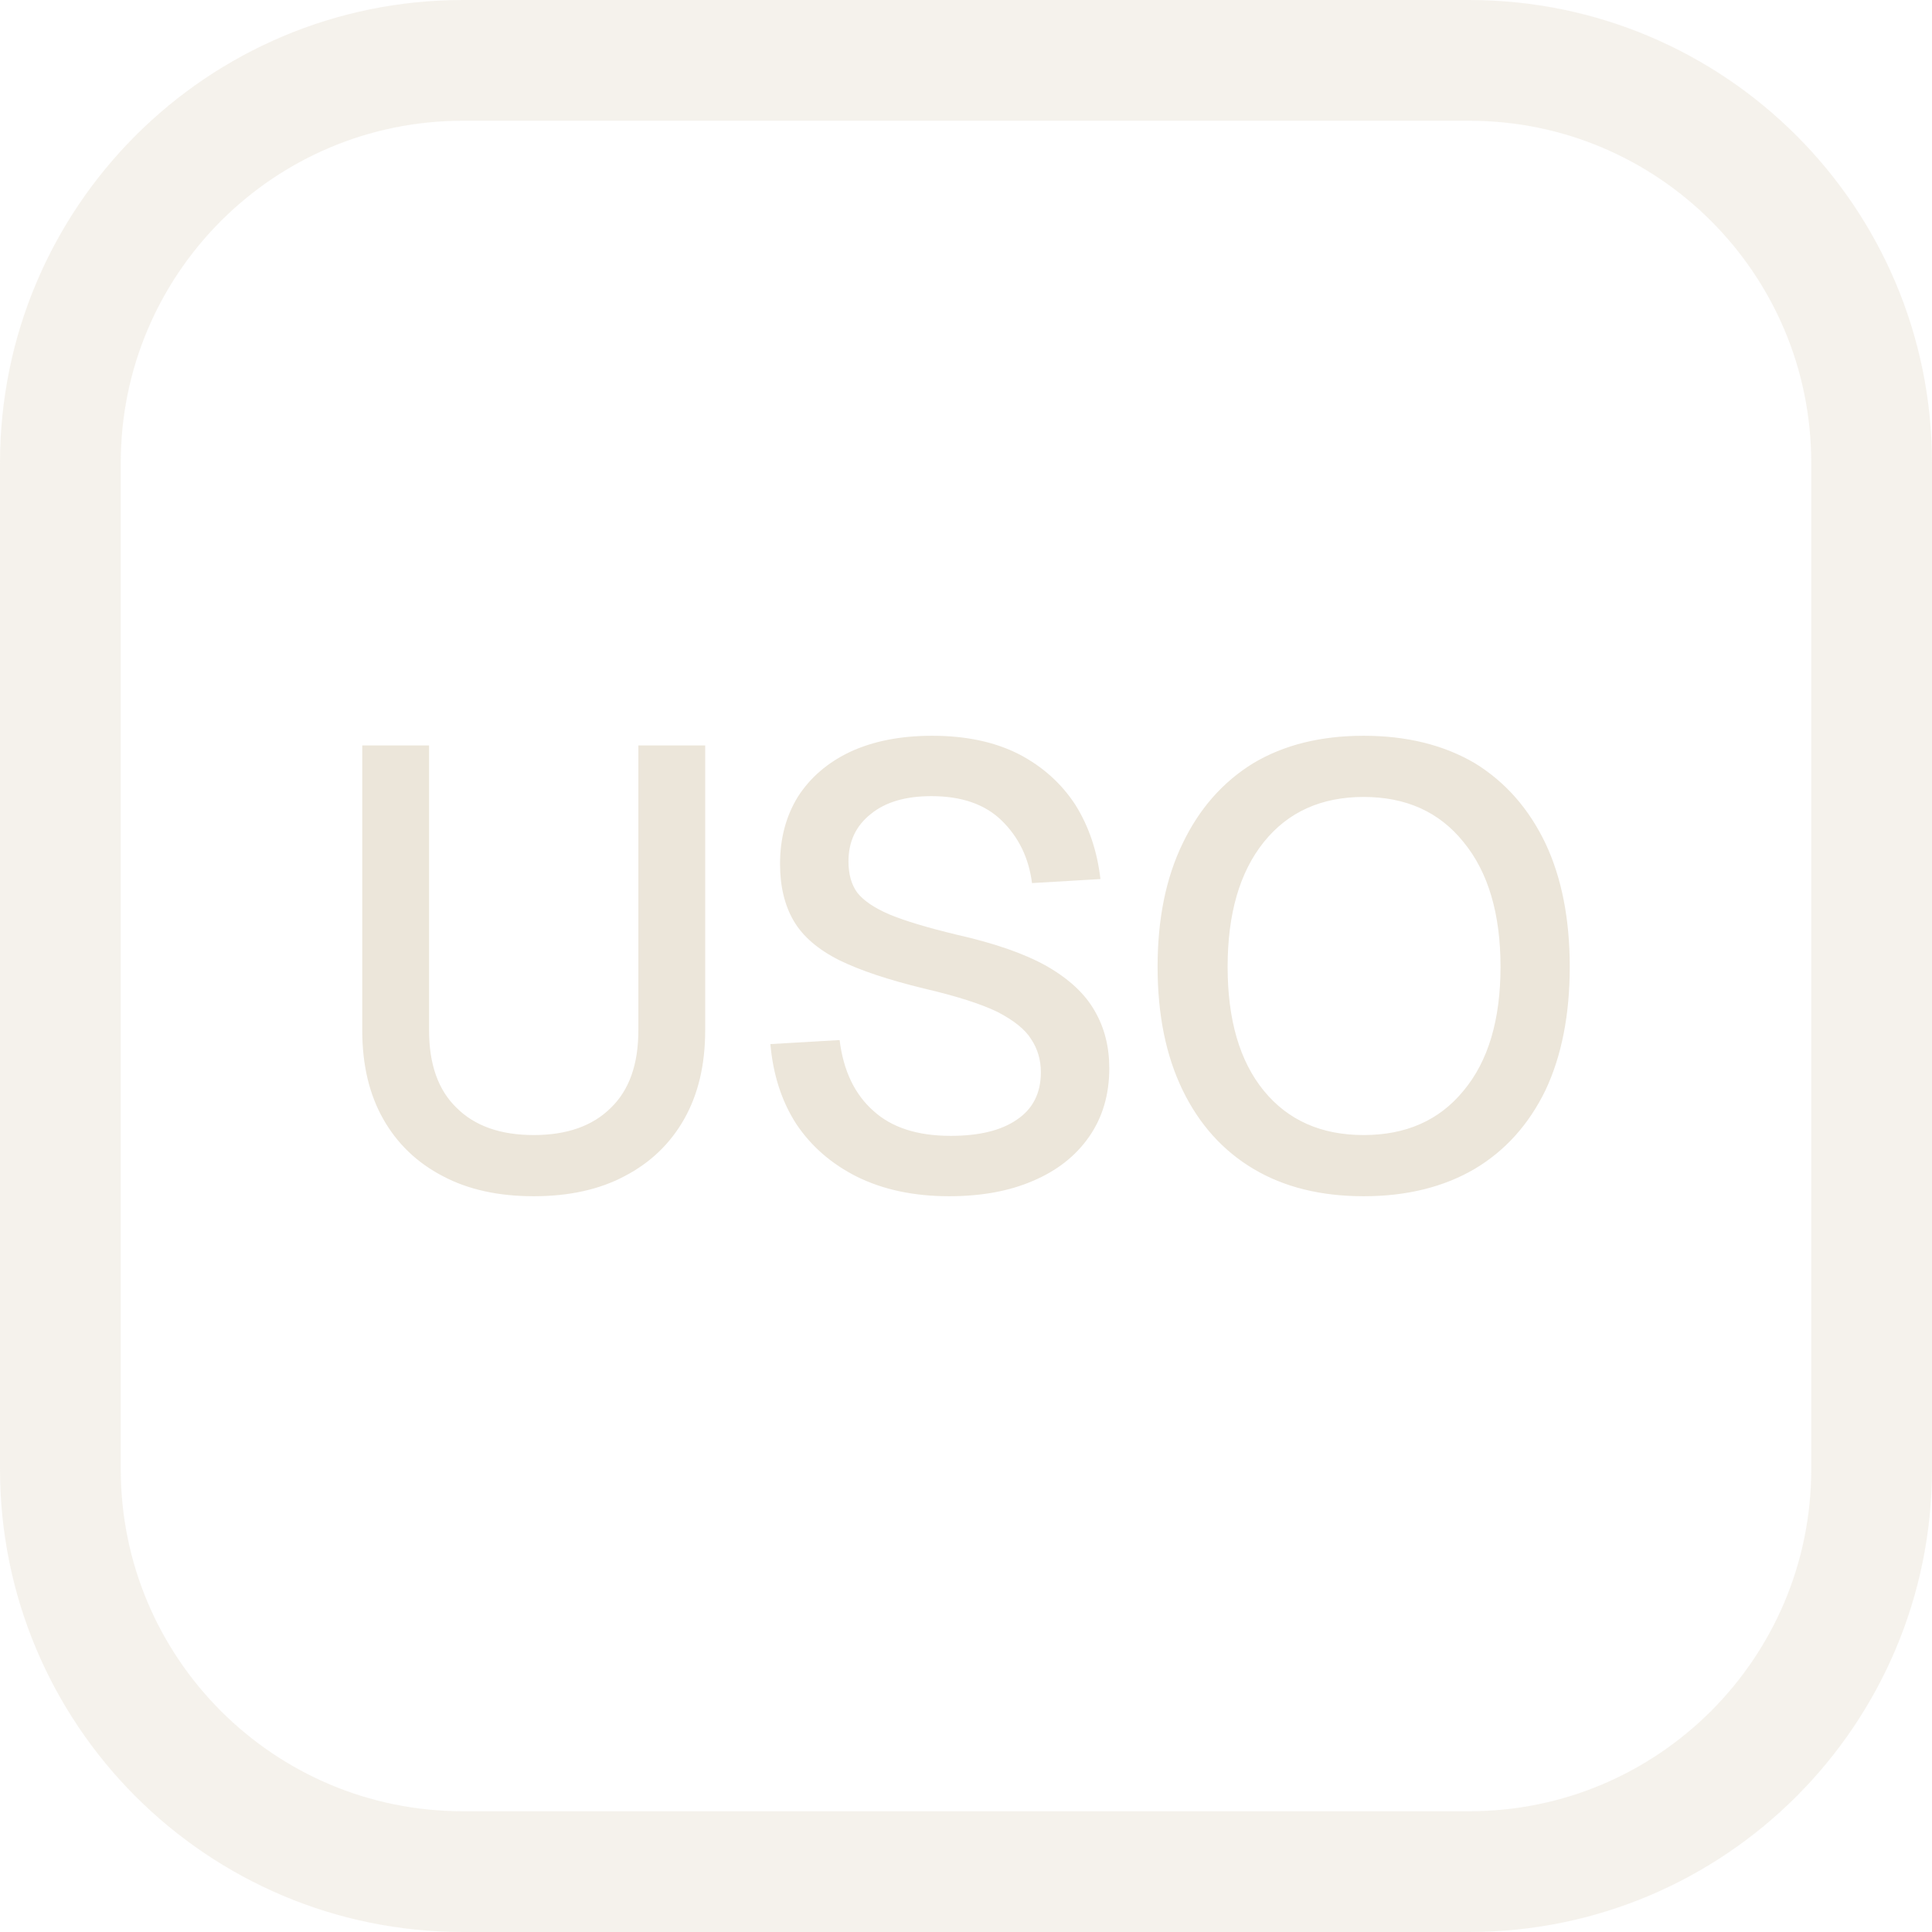
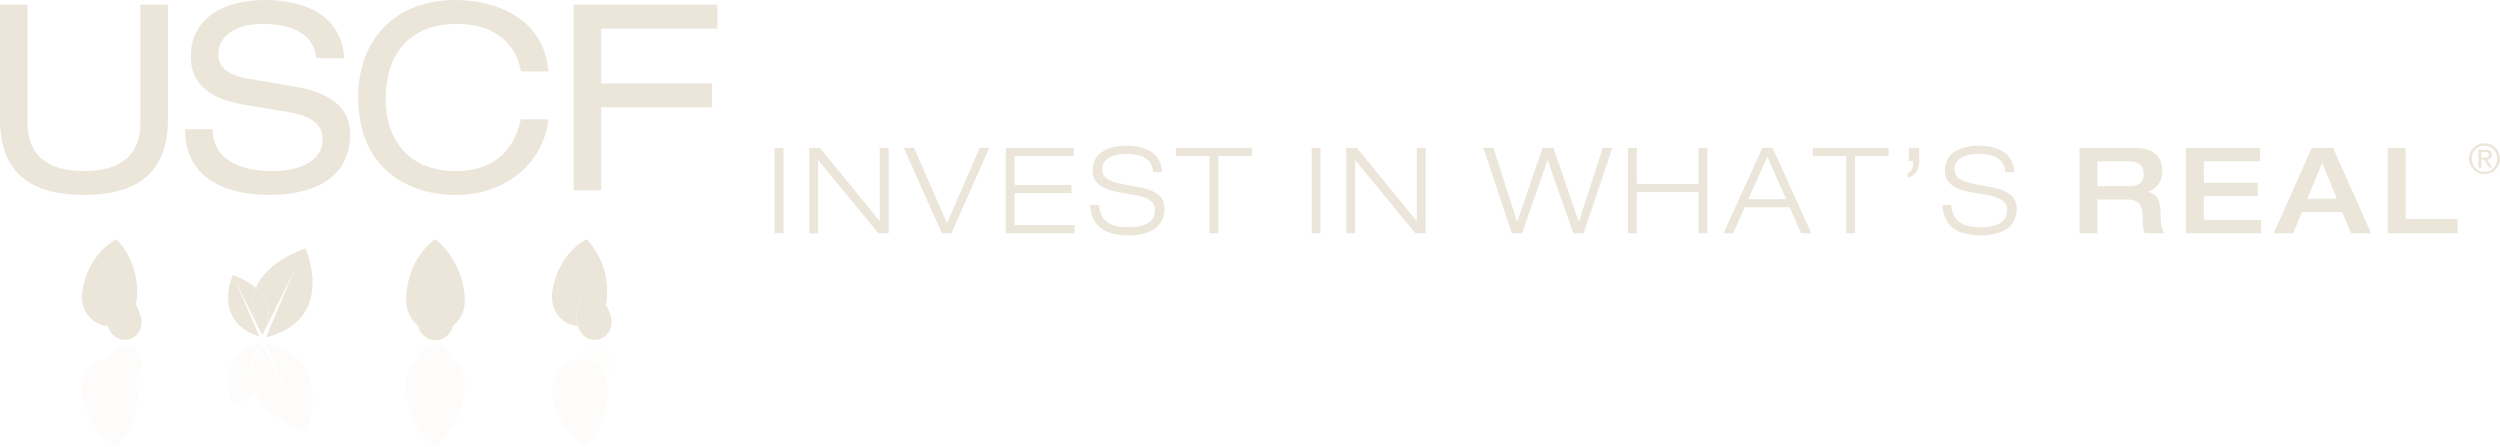
- <svg xmlns="http://www.w3.org/2000/svg" viewBox="0 0 24 24" width="24" height="24">
-   <rect x="0.75" y="0.75" width="22.5" height="22.5" rx="5" fill="none" stroke="#ECE6DA" stroke-opacity="0.5" stroke-width="1.5" />
-   <path fill="#ECE6DA" d="M6.63 14.86L6.63 14.86Q5.97 14.86 5.5 14.61Q5.02 14.36 4.76 13.9Q4.5 13.44 4.5 12.8L4.5 12.8L4.5 9.26L5.33 9.26L5.33 12.8Q5.33 13.43 5.67 13.76Q6.01 14.1 6.63 14.1L6.63 14.1Q7.25 14.1 7.59 13.76Q7.93 13.43 7.93 12.8L7.93 12.8L7.93 9.26L8.76 9.26L8.76 12.8Q8.76 13.44 8.5 13.9Q8.24 14.36 7.76 14.61Q7.29 14.86 6.63 14.86M11.79 14.86L11.79 14.86Q11.14 14.86 10.65 14.62Q10.17 14.38 9.89 13.96Q9.62 13.54 9.57 12.97L9.57 12.97L10.43 12.92Q10.5 13.49 10.85 13.8Q11.19 14.11 11.81 14.11L11.81 14.11Q12.34 14.11 12.63 13.91Q12.93 13.71 12.93 13.32L12.93 13.32Q12.93 13.09 12.81 12.91Q12.7 12.73 12.39 12.57Q12.08 12.42 11.48 12.28L11.48 12.28Q10.82 12.12 10.43 11.93Q10.03 11.73 9.86 11.44Q9.69 11.15 9.69 10.73L9.69 10.73Q9.69 10.26 9.91 9.9Q10.14 9.54 10.56 9.34Q10.99 9.14 11.58 9.14L11.58 9.14Q12.21 9.14 12.66 9.37Q13.1 9.6 13.36 10Q13.61 10.4 13.67 10.92L13.67 10.92L12.82 10.97Q12.76 10.5 12.44 10.19Q12.13 9.89 11.57 9.89L11.57 9.89Q11.09 9.89 10.82 10.11Q10.54 10.33 10.54 10.7L10.54 10.7Q10.54 10.94 10.65 11.09Q10.77 11.24 11.05 11.36Q11.34 11.48 11.88 11.61L11.88 11.61Q12.59 11.77 13 12Q13.42 12.24 13.6 12.56Q13.78 12.87 13.78 13.27L13.78 13.27Q13.78 13.76 13.53 14.12Q13.28 14.48 12.83 14.67Q12.39 14.86 11.79 14.86M16.94 14.86L16.94 14.86Q16.14 14.86 15.57 14.52Q15 14.18 14.69 13.54Q14.38 12.9 14.38 12.01L14.38 12.01Q14.38 11.12 14.69 10.48Q15 9.83 15.57 9.48Q16.14 9.14 16.94 9.14L16.94 9.14Q17.74 9.14 18.32 9.48Q18.89 9.83 19.2 10.48Q19.5 11.12 19.5 12.01L19.5 12.01Q19.5 12.9 19.2 13.54Q18.89 14.18 18.32 14.52Q17.74 14.86 16.94 14.86M16.94 14.1L16.94 14.1Q17.73 14.1 18.18 13.55Q18.64 13 18.64 12.01L18.64 12.01Q18.64 11.02 18.18 10.46Q17.73 9.9 16.94 9.9L16.94 9.9Q16.15 9.9 15.7 10.46Q15.25 11.02 15.25 12.01L15.25 12.01Q15.25 13 15.7 13.55Q16.15 14.1 16.94 14.1" />
+ <svg xmlns="http://www.w3.org/2000/svg" xmlns:xlink="http://www.w3.org/1999/xlink" id="Layer_1" data-name="Layer 1" viewBox="0 0 675.722 120.557" fill="#ECE6DA">
+   <defs>
+     <style>
+       .cls-1 {
+         mask: url(#mask);
+       }
+ 
+       .cls-2 {
+         fill:#ECE6DA;
+       }
+ 
+       .cls-3 {
+         fill:#ECE6DA;
+       }
+ 
+       .cls-4 {
+         fill:#ECE6DA;
+       }
+ 
+       .cls-5 {
+         fill:#ECE6DA;
+       }
+ 
+       .cls-6 {
+         fill:#ECE6DA;
+       }
+ 
+       .cls-7 {
+         fill:#ECE6DA;
+       }
+ 
+       .cls-8 {
+         fill:#ECE6DA;
+       }
+ 
+       .cls-9 {
+         fill:#ECE6DA;
+       }
+ 
+       .cls-10 {
+         fill:#ECE6DA;
+       }
+ 
+       .cls-11 {
+         fill:#ECE6DA;
+       }
+ 
+       .cls-12 {
+         fill:#ECE6DA;
+       }
+ 
+       .cls-13 {
+         fill:#ECE6DA;
+       }
+ 
+       .cls-14 {
+         mask: url(#mask-2);
+       }
+ 
+       .cls-15 {
+         mask: url(#mask-3);
+       }
+ 
+       .cls-16 {
+         mask: url(#mask-1);
+       }
+ 
+       .cls-17 {
+         fill:#ECE6DA;
+       }
+ 
+       .cls-18 {
+         fill:#ECE6DA;
+         opacity: .75;
+       }
+ 
+       .cls-19 {
+         fill:#ECE6DA;
+       }
+ 
+       .cls-20 {
+         fill:#ECE6DA;
+       }
+ 
+       .cls-21 {
+         opacity: .15;
+       }
+ 
+       .cls-22 {
+         fill:#ECE6DA;
+       }
+ 
+       .cls-23 {
+         fill:#ECE6DA;
+       }
+ 
+       .cls-24 {
+         fill:#ECE6DA;
+       }
+ 
+       .cls-25 {
+         fill:#ECE6DA;
+       }
+ 
+       .cls-26 {
+         fill:#ECE6DA;
+       }
+ 
+       .cls-27 {
+         fill:#ECE6DA;
+       }
+ 
+       .cls-28 {
+         fill:#ECE6DA;
+       }
+     </style>
+     <linearGradient id="linear-gradient" x1="54.476" y1="133.108" x2="51.62" y2="109.82" gradientTransform="translate(-5.1215 -50.6532) rotate(6.99)" gradientUnits="userSpaceOnUse">
+       <stop offset=".166" stop-color="#ECE6DA" />
+       <stop offset=".994" stop-color="#ECE6DA" />
+     </linearGradient>
+     <linearGradient id="linear-gradient-2" x1="29.809" y1="92.719" x2="29.809" y2="107.787" gradientUnits="userSpaceOnUse">
+       <stop offset="0" stop-color="#141417" />
+       <stop offset=".994" stop-color="#ECE6DA" />
+     </linearGradient>
+     <mask id="mask" x="19.261" y="92.839" width="21.096" height="29.775" maskUnits="userSpaceOnUse">
+       <rect class="cls-10" x="19.261" y="92.839" width="21.096" height="29.775" />
+     </mask>
+     <linearGradient id="linear-gradient-3" x1="102.041" y1="521.056" x2="99.186" y2="497.769" gradientTransform="translate(-5.122 626.7159) rotate(-6.99) scale(1 -1)" xlink:href="#linear-gradient" />
+     <linearGradient id="linear-gradient-4" x1="156.91" y1="92.725" x2="156.91" y2="107.798" xlink:href="#linear-gradient-2" />
+     <mask id="mask-1" x="146.36" y="92.846" width="21.101" height="29.784" maskUnits="userSpaceOnUse">
+       <rect class="cls-8" x="146.36" y="92.846" width="21.101" height="29.784" />
+     </mask>
+     <linearGradient id="linear-gradient-5" x1="101.028" y1="-491.51" x2="106.604" y2="-469.112" gradientTransform="translate(-5.122 -355.4638) rotate(-6.99) scale(1 -1)" gradientUnits="userSpaceOnUse">
+       <stop offset=".325" stop-color="#ECE6DA" />
+       <stop offset="1" stop-color="#ECE6DA" />
+     </linearGradient>
+     <linearGradient id="linear-gradient-6" x1="158.018" y1="-511.701" x2="161.994" y2="-501.032" gradientTransform="translate(0 -406.117) scale(1 -1)" gradientUnits="userSpaceOnUse">
+       <stop offset="0" stop-color="#ECE6DA" />
+       <stop offset="1" stop-color="#ECE6DA" />
+     </linearGradient>
+     <linearGradient id="linear-gradient-7" x1="73.193" y1="91.987" x2="73.193" y2="104.076" xlink:href="#linear-gradient-2" />
+     <mask id="mask-2" x="59.779" y="91.563" width="26.828" height="26.298" maskUnits="userSpaceOnUse">
+       <rect class="cls-5" x="59.779" y="91.563" width="26.828" height="26.298" />
+     </mask>
+     <linearGradient id="linear-gradient-8" x1="117.487" y1="195.89" x2="117.487" y2="170.772" gradientTransform="translate(-.843 -105.4858) rotate(-.3151)" gradientUnits="userSpaceOnUse">
+       <stop offset="0" stop-color="#ECE6DA" />
+       <stop offset=".994" stop-color="#ECE6DA" />
+     </linearGradient>
+     <linearGradient id="linear-gradient-9" x1="116.874" y1="92.708" x2="116.874" y2="107.819" xlink:href="#linear-gradient-2" />
+     <mask id="mask-3" x="106.297" y="92.829" width="21.154" height="29.859" maskUnits="userSpaceOnUse">
+       <rect class="cls-7" x="106.297" y="92.829" width="21.154" height="29.859" />
+     </mask>
+     <linearGradient id="linear-gradient-10" x1="115.668" y1="526.629" x2="115.668" y2="501.511" gradientTransform="translate(-.8435 621.4306) rotate(.3151) scale(1 -1)" xlink:href="#linear-gradient-8" />
+   </defs>
+   <g>
+     <g>
+       <g>
+         <path class="cls-25" d="M0,1.265h7.448v32.11c0,9.064,6.043,12.858,15.247,12.858s15.247-3.794,15.247-12.858V1.265h7.448v31.196c0,13.42-7.448,20.235-22.695,20.235S0,45.881,0,32.461V1.265Z" />
+         <path class="cls-25" d="M57.472,34.92c.141,8.994,8.572,11.312,16.16,11.312,7.939,0,13.561-3.021,13.561-8.502,0-4.567-3.583-6.464-9.345-7.448l-11.383-1.897c-5.972-.984-14.896-3.373-14.896-13.139,0-9.134,7.237-15.247,20.095-15.247,10.047,0,20.657,3.654,21.36,15.739h-7.448c-.632-3.935-2.881-9.275-14.896-9.275-5.48,0-11.663,2.319-11.663,8.221,0,3.092,2.038,5.551,8.221,6.605l12.296,2.108c3.935.703,15.106,2.6,15.106,12.858,0,12.788-11.453,16.441-21.57,16.441-11.312,0-23.046-3.934-23.046-17.776h7.448Z" />
+       </g>
+       <g>
+         <path class="cls-25" d="M140.786,19.322c-1.124-6.956-6.604-12.858-17.144-12.858-11.874,0-19.392,6.815-19.392,20.517,0,9.486,5.129,19.252,18.971,19.252,8.783,0,15.457-4.216,17.565-13.982h7.448c-1.195,11.101-10.75,20.446-25.084,20.446-12.647,0-26.348-6.955-26.348-26.488,0-14.614,9.134-26.208,26.277-26.208,10.048,0,23.889,4.286,25.154,19.322h-7.448Z" />
+         <path class="cls-25" d="M155.047,1.265h38.855v6.464h-31.407v14.825h29.931v6.464h-29.931v22.414h-7.448V1.265Z" />
+       </g>
+     </g>
+     <g>
+       <g>
+         <g>
+           <path class="cls-12" d="M31.623,77.447s3.036,1.352,5.076,4.871c.122-.444.212-.906.26-1.382,1.032-10.254-5.473-16.297-5.473-16.297-8.54,4.8-9.299,14.487-9.299,14.487-.543,4.428,2.324,8.424,6.403,8.924.186.023.373.036.558.043-.024-.091-.051-.179-.071-.271,0,0-1.503-5.84,2.545-10.376Z" />
+           <path class="cls-11" d="M38.117,85.915c-.326-1.392-.831-2.583-1.418-3.596-.964,3.506-4.121,5.918-7.55,5.776.678,2.554,3.074,4.191,5.485,3.681,2.498-.527,4.115-3.163,3.484-5.86Z" />
+           <path class="cls-13" d="M36.699,82.318c-2.04-3.519-5.076-4.871-5.076-4.871-4.048,4.537-2.545,10.376-2.545,10.376.02.092.047.18.071.271,3.429.142,6.586-2.27,7.55-5.776Z" />
+           <path class="cls-22" d="M36.699,82.318c-2.04-3.519-5.076-4.871-5.076-4.871-4.048,4.537-2.545,10.376-2.545,10.376.02.092.047.18.071.271,3.429.142,6.586-2.27,7.55-5.776Z" />
+         </g>
+         <g class="cls-1">
+           <g class="cls-21">
+             <path class="cls-12" d="M31.623,107.749s3.036-1.352,5.076-4.871c.122.444.212.905.26,1.382,1.032,10.254-5.473,16.296-5.473,16.296-8.54-4.799-9.299-14.486-9.299-14.486-.543-4.428,2.324-8.424,6.403-8.924.186-.024.373-.036.558-.044-.024.09-.051.178-.071.271,0,0-1.503,5.839,2.545,10.376Z" />
+             <path class="cls-11" d="M38.117,99.282c-.326,1.392-.831,2.583-1.418,3.596-.964-3.506-4.121-5.917-7.55-5.776.678-2.555,3.074-4.191,5.485-3.682,2.498.527,4.115,3.164,3.484,5.861Z" />
+             <path class="cls-9" d="M36.699,102.878c-2.04,3.519-5.076,4.871-5.076,4.871-4.048-4.537-2.545-10.376-2.545-10.376.02-.092.047-.18.071-.271,3.429-.142,6.586,2.27,7.55,5.776Z" />
+             <path class="cls-22" d="M36.699,102.878c-2.04,3.519-5.076,4.871-5.076,4.871-4.048-4.537-2.545-10.376-2.545-10.376.02-.092.047-.18.071-.271,3.429-.142,6.586,2.27,7.55,5.776Z" />
+           </g>
+         </g>
+       </g>
+       <g>
+         <g class="cls-16">
+           <g class="cls-21">
+             <path class="cls-6" d="M164.053,104.265c-.444-4.438-4.288-7.612-8.366-7.111-4.077.499-6.943,4.494-6.4,8.921,0,0,.758,9.684,9.296,14.482,0,0,6.502-6.04,5.47-16.292Z" />
+             <path class="cls-18" d="M165.212,99.288c.632-2.696-.985-5.332-3.482-5.859-2.495-.527-4.98,1.242-5.554,3.951,0,0-1.503,5.839,2.544,10.373,0,0,5.035-2.239,6.492-8.466Z" />
+           </g>
+         </g>
+         <g>
+           <path class="cls-24" d="M158.675,77.443s3.035,1.351,5.075,4.87c.122-.444.211-.905.258-1.382,1.033-10.251-5.47-16.292-5.47-16.292-8.538,4.799-9.296,14.482-9.296,14.482-.543,4.427,2.323,8.422,6.4,8.922.185.023.369.035.553.043-.023-.088-.045-.179-.065-.27,0,0-1.503-5.839,2.544-10.373Z" />
+           <path class="cls-17" d="M165.167,85.908c-.326-1.392-.83-2.583-1.417-3.595-.964,3.506-4.123,5.918-7.554,5.773.676,2.556,3.078,4.19,5.488,3.681,2.497-.527,4.115-3.163,3.483-5.859Z" />
+           <path class="cls-27" d="M163.75,82.313c-2.04-3.519-5.075-4.87-5.075-4.87-4.047,4.535-2.544,10.373-2.544,10.373.019.091.042.181.065.27,3.431.145,6.589-2.267,7.554-5.773Z" />
+         </g>
+       </g>
+       <g>
+         <path class="cls-28" d="M82.573,67.144s-10.268,3.217-13.425,10.651c2.891,2.534,5.036,6.634,1.706,12.802.012.019.022.036.032.055l8.519-17.26-7.562,17.834c19.374-4.968,10.73-24.083,10.73-24.083Z" />
+         <path class="cls-28" d="M69.148,77.795c-2.758-2.419-6.195-3.41-6.195-3.41,0,0-5.822,12.335,7.208,16.631l-6.7-15.473,5.777,11.77c-1.429-3.729-1.206-6.888-.091-9.517Z" />
+         <path class="cls-2" d="M69.148,77.795c-1.115,2.629-1.338,5.788.091,9.517l1.593,3.248c.008.012.015.025.021.037,3.33-6.168,1.185-10.268-1.706-12.802Z" />
+         <g class="cls-14">
+           <g class="cls-21">
+             <path class="cls-26" d="M82.573,116.591s-10.268-3.218-13.425-10.652c2.891-2.534,5.036-6.634,1.706-12.802.012-.019.022-.037.032-.055l8.519,17.259-7.562-17.834c19.374,4.968,10.73,24.083,10.73,24.083Z" />
+             <path class="cls-26" d="M69.148,105.94c-2.758,2.419-6.195,3.41-6.195,3.41,0,0-5.822-12.335,7.208-16.631l-6.7,15.473,5.777-11.77c-1.429,3.729-1.206,6.888-.091,9.517Z" />
+             <path class="cls-26" d="M69.148,105.94c-1.115-2.629-1.338-5.788.091-9.517l1.593-3.248c.008-.012.015-.025.021-.037,3.33,6.168,1.185,10.268-1.706,12.802Z" />
+           </g>
+         </g>
+       </g>
+       <g>
+         <g>
+           <path class="cls-3" d="M125.628,81.11c-.298-10.97-7.986-16.471-7.986-16.471-8.37,6.225-7.859,16.558-7.859,16.558.015,2.803,1.264,5.285,3.182,6.845-.113-.448-.178-.916-.178-1.402,0,0-.286-6.415,4.927-10.254,0,0,4.756,3.438,4.909,10.247.011.495-.048.973-.159,1.428,1.972-1.577,3.244-4.107,3.164-6.951Z" />
+           <path class="cls-23" d="M112.965,88.042c.57,2.268,2.474,3.938,4.743,3.936,2.262-.003,4.204-1.661,4.755-3.917-1.321,1.056-2.955,1.687-4.71,1.696-1.795.01-3.454-.63-4.789-1.715Z" />
+           <path class="cls-4" d="M117.713,76.387c-5.213,3.839-4.927,10.254-4.927,10.254.001.485.066.954.178,1.402,1.335,1.085,2.994,1.726,4.789,1.715,1.754-.009,3.389-.64,4.71-1.696.112-.455.17-.933.159-1.428-.153-6.809-4.909-10.247-4.909-10.247Z" />
+           <path class="cls-19" d="M117.713,76.387c-5.213,3.839-4.927,10.254-4.927,10.254.001.485.066.954.178,1.402,1.335,1.085,2.994,1.726,4.789,1.715,1.754-.009,3.389-.64,4.71-1.696.112-.455.17-.933.159-1.428-.153-6.809-4.909-10.247-4.909-10.247Z" />
+         </g>
+         <g class="cls-15">
+           <g class="cls-21">
+             <path class="cls-3" d="M125.628,104.086c-.298,10.969-7.986,16.471-7.986,16.471-8.37-6.224-7.859-16.558-7.859-16.558.015-2.803,1.264-5.284,3.182-6.845-.113.447-.178.916-.178,1.401,0,0-.286,6.415,4.927,10.254,0,0,4.756-3.438,4.909-10.247.011-.495-.048-.972-.159-1.428,1.972,1.577,3.244,4.107,3.164,6.952Z" />
+             <path class="cls-23" d="M112.965,97.154c.57-2.268,2.474-3.938,4.743-3.937,2.262.003,4.204,1.661,4.755,3.917-1.321-1.056-2.955-1.687-4.71-1.696-1.795-.01-3.454.63-4.789,1.716Z" />
+             <path class="cls-20" d="M117.713,108.809c-5.213-3.839-4.927-10.254-4.927-10.254.001-.486.066-.954.178-1.401,1.335-1.086,2.994-1.726,4.789-1.716,1.754.01,3.389.64,4.71,1.696.112.456.17.933.159,1.428-.153,6.809-4.909,10.247-4.909,10.247Z" />
+             <path class="cls-19" d="M117.713,108.809c-5.213-3.839-4.927-10.254-4.927-10.254.001-.486.066-.954.178-1.401,1.335-1.086,2.994-1.726,4.789-1.716,1.754.01,3.389.64,4.71,1.696.112.456.17.933.159,1.428-.153,6.809-4.909,10.247-4.909,10.247Z" />
+           </g>
+         </g>
+       </g>
+     </g>
+   </g>
+   <g>
+     <g>
+       <path class="cls-25" d="M209.382,39.967h2.391v23.075h-2.391v-23.075Z" />
+       <path class="cls-25" d="M218.725,39.967h2.876l16.127,19.715h.065v-19.715h2.392v23.075h-2.78l-16.223-19.712h-.065v19.712h-2.392v-23.075Z" />
+       <path class="cls-25" d="M264.792,39.967h2.585l-10.213,23.075h-2.585l-10.309-23.075h2.779l8.919,20.362,8.823-20.362Z" />
+       <path class="cls-25" d="M271.851,39.967h18.356v2.2h-15.964v7.821h15.382v2.197h-15.382v8.66h16.223v2.197h-18.615v-23.075Z" />
+       <path class="cls-25" d="M311.678,46.562c-.322-3.945-3.522-4.979-7.239-4.979s-6.527,1.455-6.527,4.074c0,3.005,2.812,3.716,8.435,4.652,4.201.713,8.402,1.681,8.402,6.11,0,5.655-5.139,7.205-9.631,7.205-5.85,0-10.115-2.002-10.471-8.207h2.392c.42,4.847,3.651,6.01,8.079,6.01,3.458,0,7.046-.937,7.046-4.589,0-3.521-4.201-3.942-8.402-4.621-5.495-.874-8.435-2.424-8.435-6.139,0-5.042,4.654-6.692,9.113-6.692,4.718,0,9.469,1.681,9.631,7.176h-2.392Z" />
+       <path class="cls-25" d="M326.913,42.167h-9.048v-2.2h20.488v2.2h-9.048v20.875h-2.392v-20.875Z" />
+       <path class="cls-25" d="M354.532,39.967h2.391v23.075h-2.391v-23.075Z" />
+       <path class="cls-25" d="M363.877,39.967h2.876l16.127,19.715h.065v-19.715h2.392v23.075h-2.78l-16.223-19.712h-.065v19.712h-2.392v-23.075Z" />
+       <path class="cls-25" d="M433.219,39.967h2.585l-7.756,23.075h-2.779l-6.948-19.712h-.065l-6.851,19.712h-2.78l-7.659-23.075h2.682l6.4,19.91h.065l6.819-19.91h2.941l6.819,19.91h.065l6.463-19.91Z" />
+       <path class="cls-25" d="M440.024,39.967h2.392v9.76h16.675v-9.76h2.392v23.075h-2.392v-11.118h-16.675v11.118h-2.392v-23.075Z" />
+       <path class="cls-25" d="M483.732,56.03h-12.152l-3.134,7.013h-2.584l10.471-23.075h2.779l10.471,23.075h-2.779l-3.071-7.013ZM477.688,42.359l-5.137,11.473h10.213l-5.076-11.473Z" />
+       <path class="cls-25" d="M499.031,42.167h-9.047v-2.2h20.488v2.2h-9.05v20.875h-2.392v-20.875Z" />
+       <path class="cls-25" d="M515.949,39.967h2.779v3.621c0,2.682-1.292,3.976-3.071,4.46v-1.229c1.292-.582,1.455-1.681,1.455-3.297h-1.163v-3.555Z" />
+       <path class="cls-25" d="M542.035,46.562c-.324-3.945-3.523-4.979-7.239-4.979s-6.529,1.455-6.529,4.074c0,3.005,2.813,3.716,8.436,4.652,4.2.713,8.402,1.681,8.402,6.11,0,5.655-5.139,7.205-9.631,7.205-5.85,0-10.115-2.002-10.471-8.207h2.392c.418,4.847,3.65,6.01,8.079,6.01,3.458,0,7.044-.937,7.044-4.589,0-3.521-4.2-3.942-8.402-4.621-5.495-.874-8.434-2.424-8.434-6.139,0-5.042,4.652-6.692,9.113-6.692,4.718,0,9.468,1.681,9.631,7.176h-2.392Z" />
+       <path class="cls-17" d="M562.057,39.967h14.607c5.881,0,7.789,2.684,7.789,6.271,0,3.005-1.65,4.879-3.816,5.558v.066c2.747.582,3.363,2.974,3.363,6.237,0,1.1.032,3.684.968,4.944h-5.234c-.355-.645-.582-1.81-.582-3.489,0-3.297-.453-5.623-4.008-5.623h-8.242v9.113h-4.847v-23.075ZM575.275,50.309c2.682,0,4.137-.808,4.137-3.392,0-2.392-1.584-3.329-4.137-3.329h-8.371v6.721h8.371Z" />
+       <path class="cls-17" d="M590.835,39.967h20.036v3.621h-15.189v5.818h14.576v3.618h-14.576v6.4h15.447v3.618h-20.294v-23.075Z" />
+       <path class="cls-17" d="M624.847,39.967h5.752l10.278,23.075h-5.397l-2.424-5.721h-10.86l-2.392,5.721h-5.234l10.276-23.075ZM631.602,53.703l-3.942-9.729-4.008,9.729h7.95Z" />
+       <path class="cls-17" d="M645.385,39.967h4.847v19.262h14.026v3.813h-18.873v-23.075Z" />
+     </g>
+     <path class="cls-25" d="M671.544,38.733c2.273,0,4.178,1.794,4.178,4.145,0,2.396-1.905,4.19-4.178,4.19-2.284,0-4.201-1.794-4.201-4.19,0-2.351,1.917-4.145,4.201-4.145ZM671.544,46.455c1.928,0,3.421-1.538,3.421-3.577,0-1.994-1.493-3.532-3.421-3.532-1.95,0-3.443,1.538-3.443,3.532,0,2.039,1.493,3.577,3.443,3.577ZM669.917,40.461h1.883c1.159,0,1.705.457,1.705,1.393,0,.88-.557,1.248-1.281,1.326l1.393,2.151h-.813l-1.326-2.095h-.802v2.095h-.758v-4.869ZM670.674,42.622h.791c.668,0,1.281-.033,1.281-.802,0-.646-.557-.747-1.07-.747h-1.003v1.549Z" />
+   </g>
</svg>
